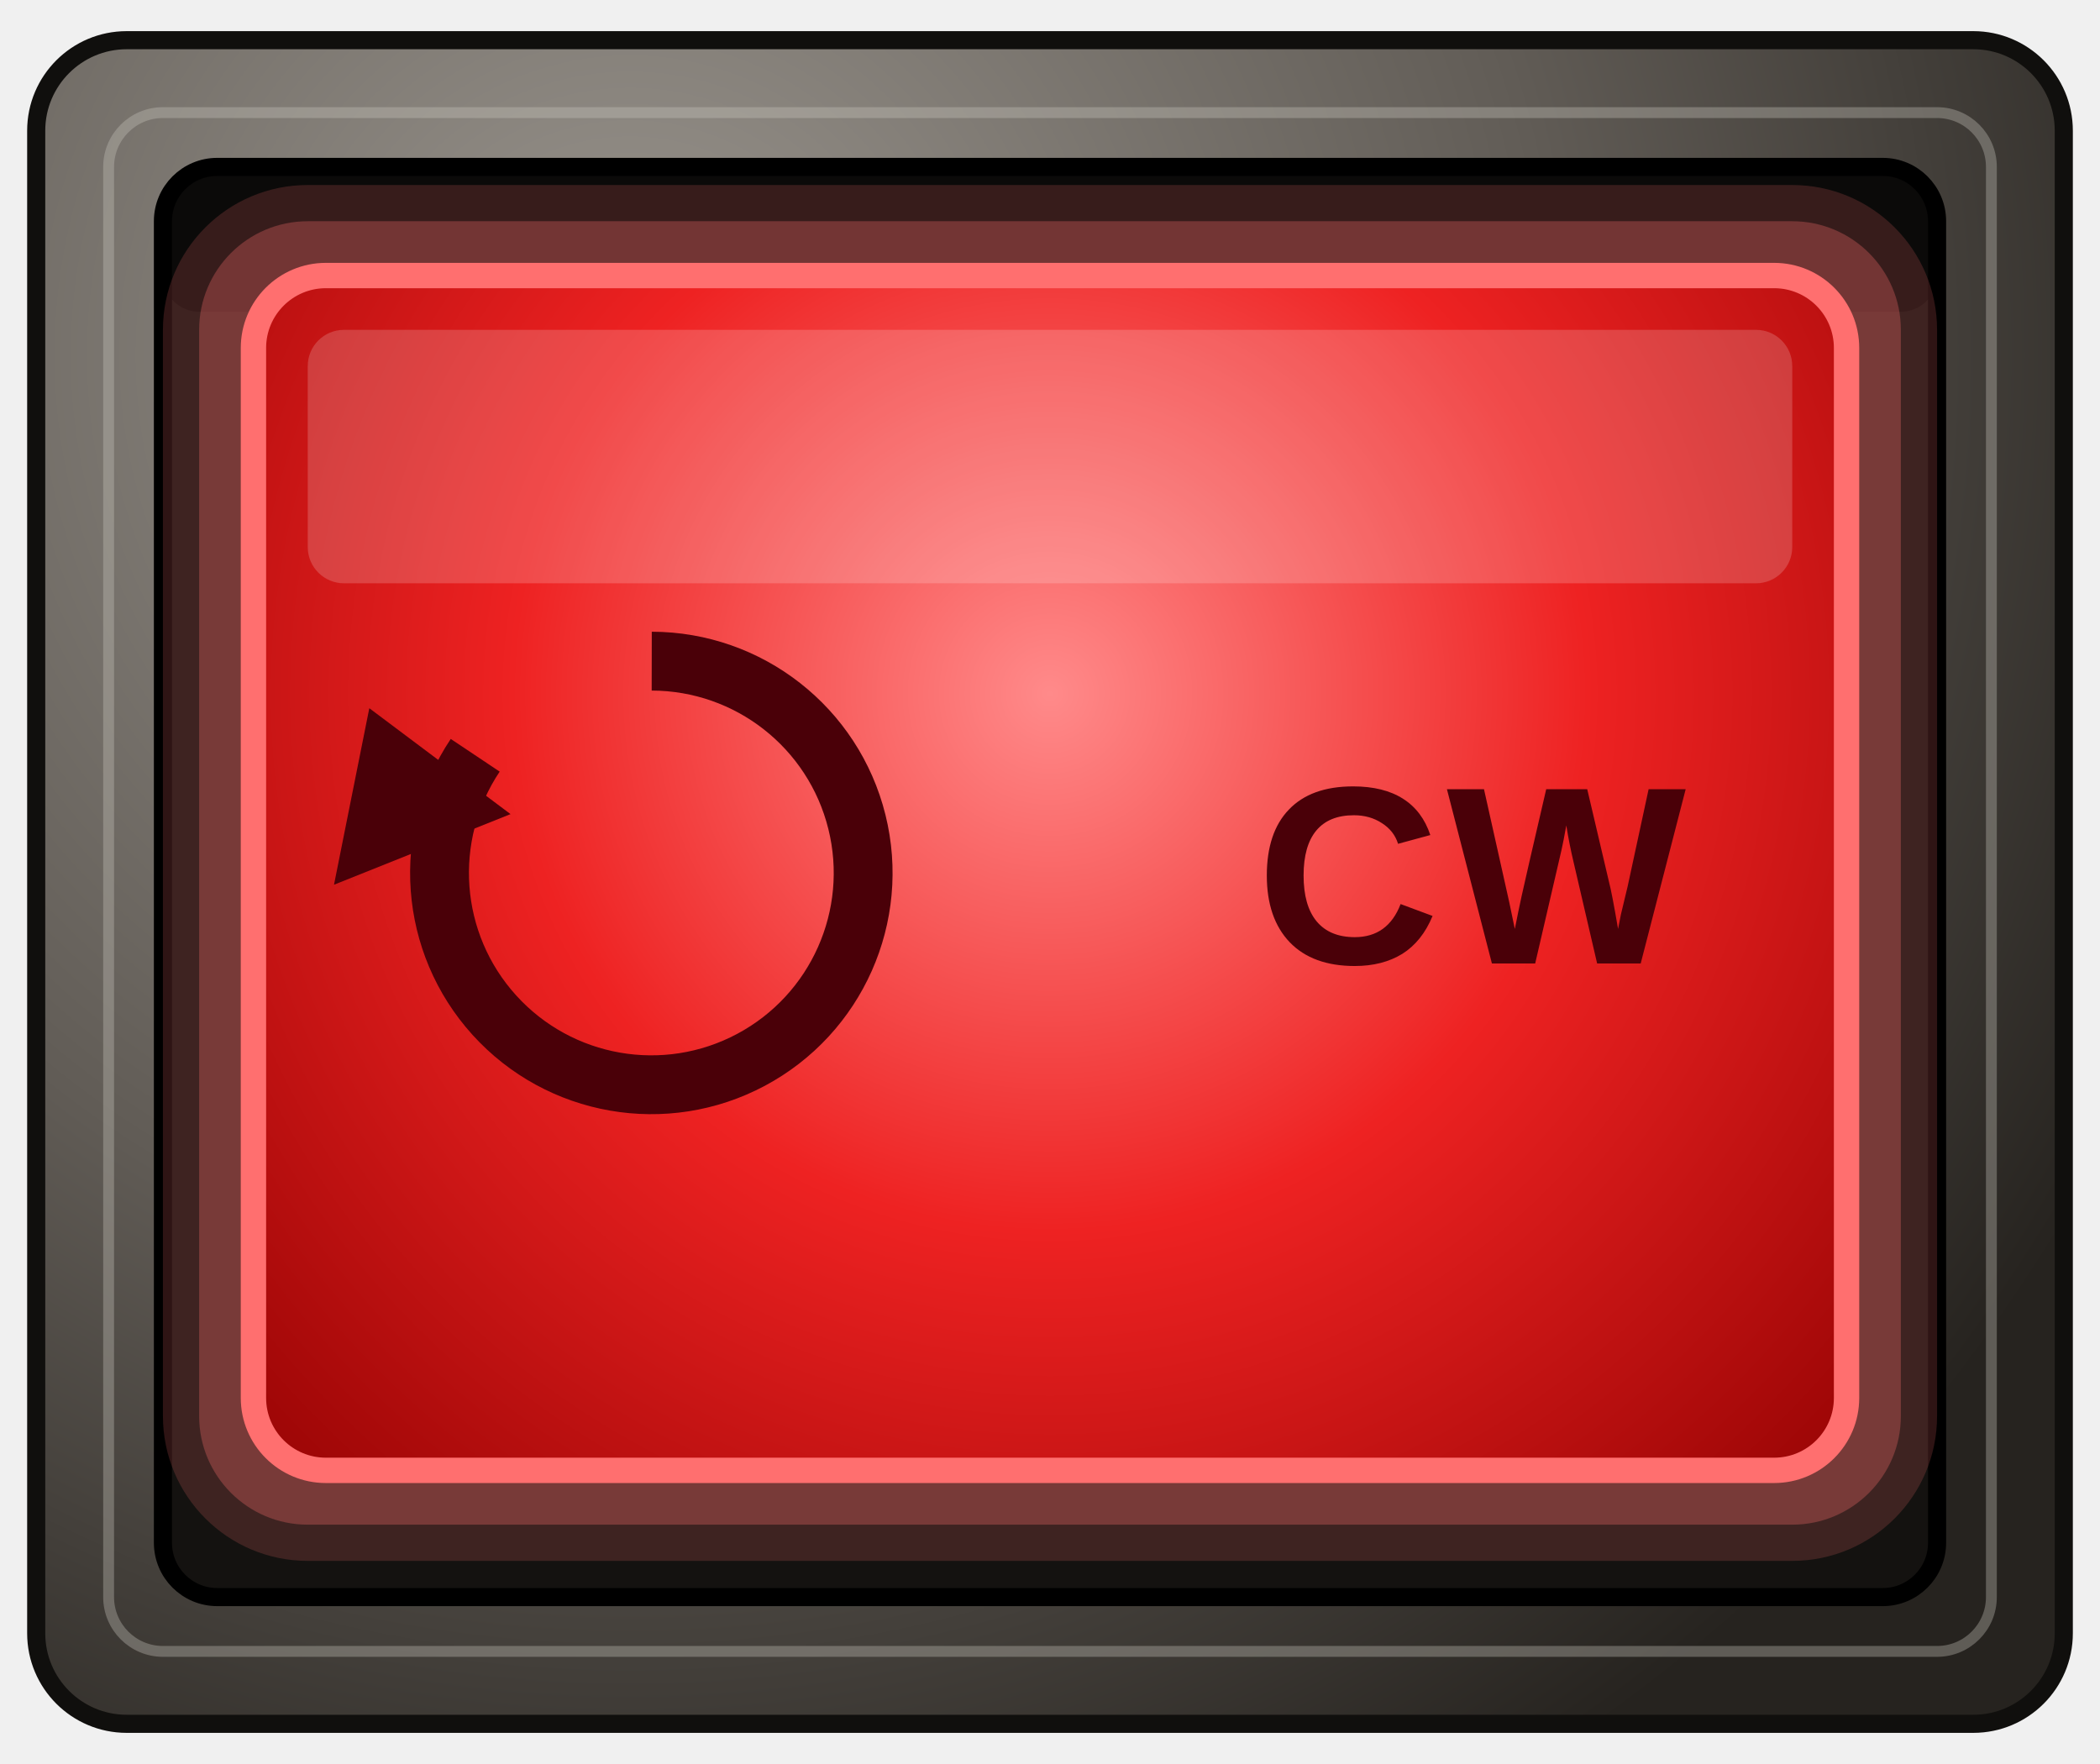
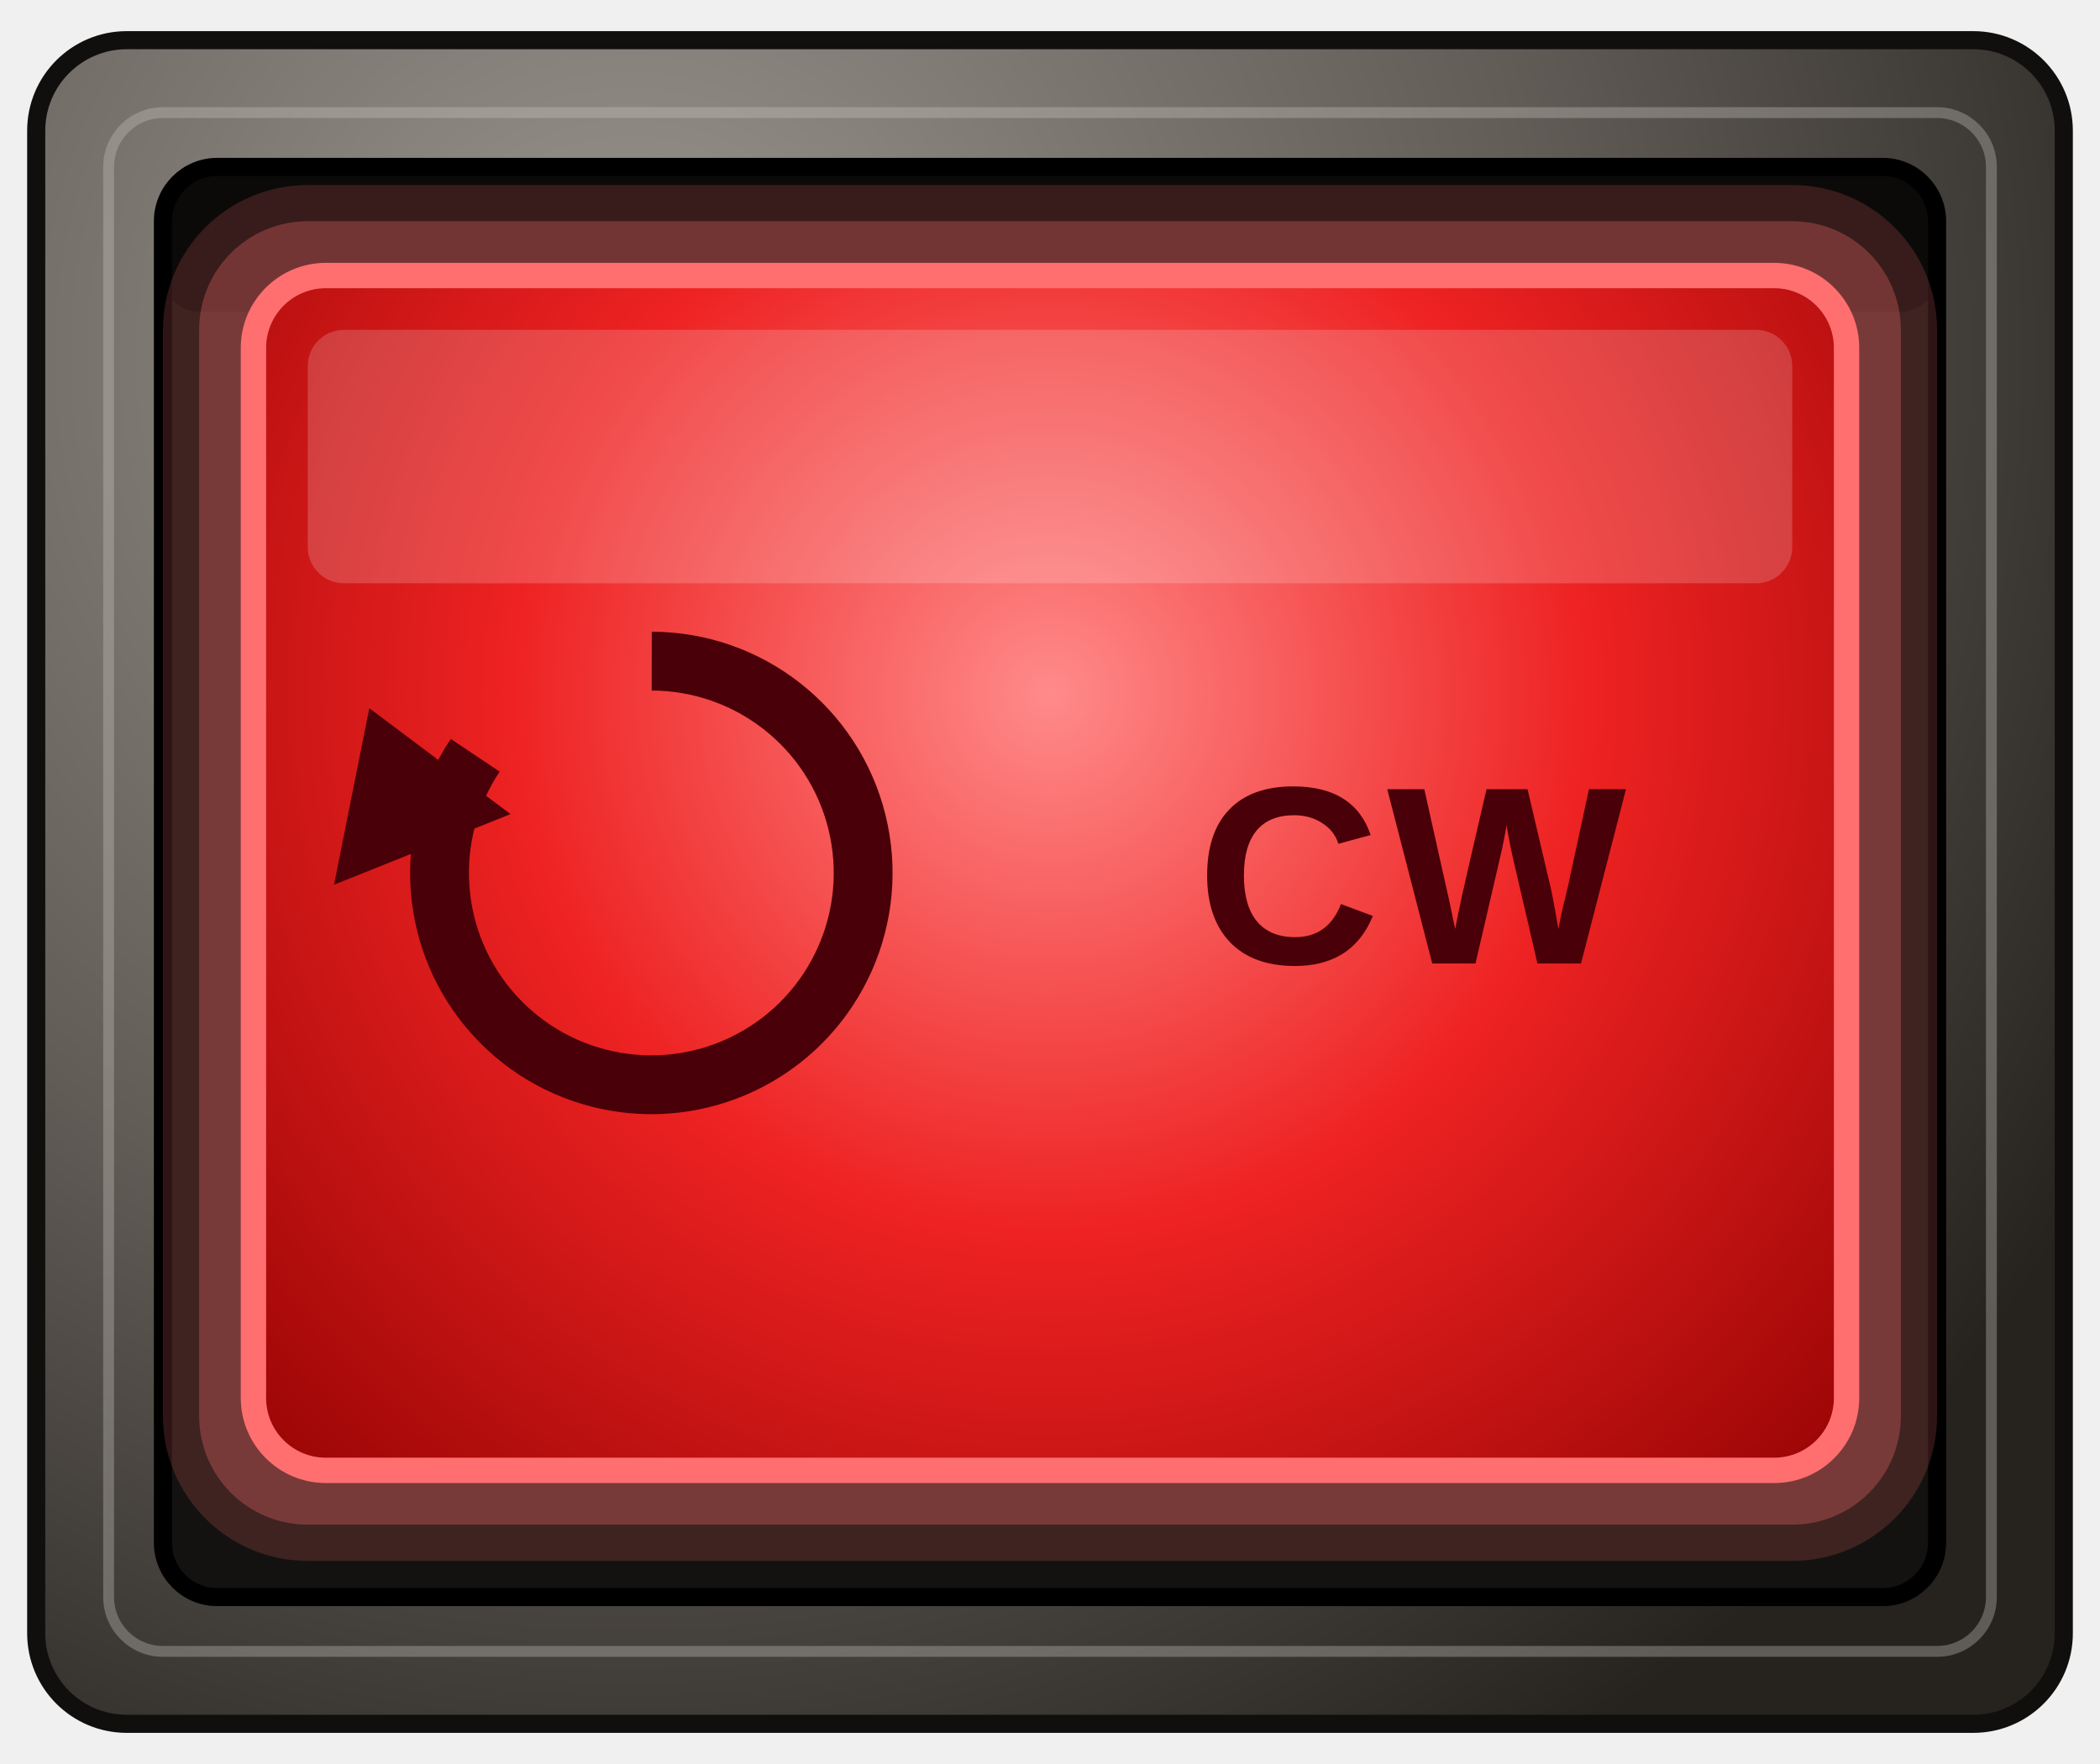
<svg xmlns="http://www.w3.org/2000/svg" width="100" height="84" viewBox="0 0 116 97">
  <defs>
    <radialGradient id="bz" cx="34.8" cy="19.4" r="92.8" gradientUnits="userSpaceOnUse">
      <stop offset="0" stop-color="#9a958e" />
      <stop offset="0.55" stop-color="#615c56" />
      <stop offset="1" stop-color="#26231f" />
    </radialGradient>
    <radialGradient id="cap" cx="58.0" cy="38.1" r="66.0" gradientUnits="userSpaceOnUse">
      <stop offset="0" stop-color="#ff8a8a" />
      <stop offset="0.45" stop-color="#ee2222" />
      <stop offset="1" stop-color="#8c0000" />
    </radialGradient>
  </defs>
  <rect x="2" y="2" width="112" height="93" rx="5" fill="url(#bz)" stroke="#100f0d" stroke-width="1" />
  <rect x="6" y="6" width="104" height="85" rx="3" fill="none" stroke="#c9c5be" stroke-width="0.6" opacity="0.35" />
  <rect x="9" y="9" width="98" height="79" rx="3" fill="#141210" stroke="#000000" stroke-width="1" />
  <rect x="9" y="9" width="98" height="8" rx="2" fill="#000000" opacity="0.45" />
  <rect x="9" y="10" width="98" height="76" rx="8" fill="#ff6f6f" opacity="0.18" />
  <rect x="11" y="12" width="94" height="72" rx="6" fill="#ff6f6f" opacity="0.30" />
  <rect x="14" y="15" width="88" height="66" rx="4" fill="url(#cap)" stroke="#ff6f6f" stroke-width="1.4" />
  <rect x="17" y="18" width="82" height="14" rx="2" fill="#ffffff" opacity="0.18" />
  <g transform="matrix(1 0 0 1 0 -10)">
    <g transform="matrix(0.65 0 0 0.65 -1.7 20.3)">
      <path d="M 58 40 a 18 18 0 1 1 -15 8" fill="none" stroke="#4a0008" stroke-width="5" />
      <polygon points="34,44 46,53 31,59" fill="#4a0008" />
    </g>
-     <text x="69.4" y="63" font-size="14" font-weight="700" letter-spacing="0.4" fill="#4a0008" font-family="Arial Narrow, Arial, sans-serif">CW</text>
+     <text x="66.1" y="63" font-size="14" font-weight="700" letter-spacing="0.4" fill="#4a0008" font-family="Arial, sans-serif">CW</text>
  </g>
</svg>
